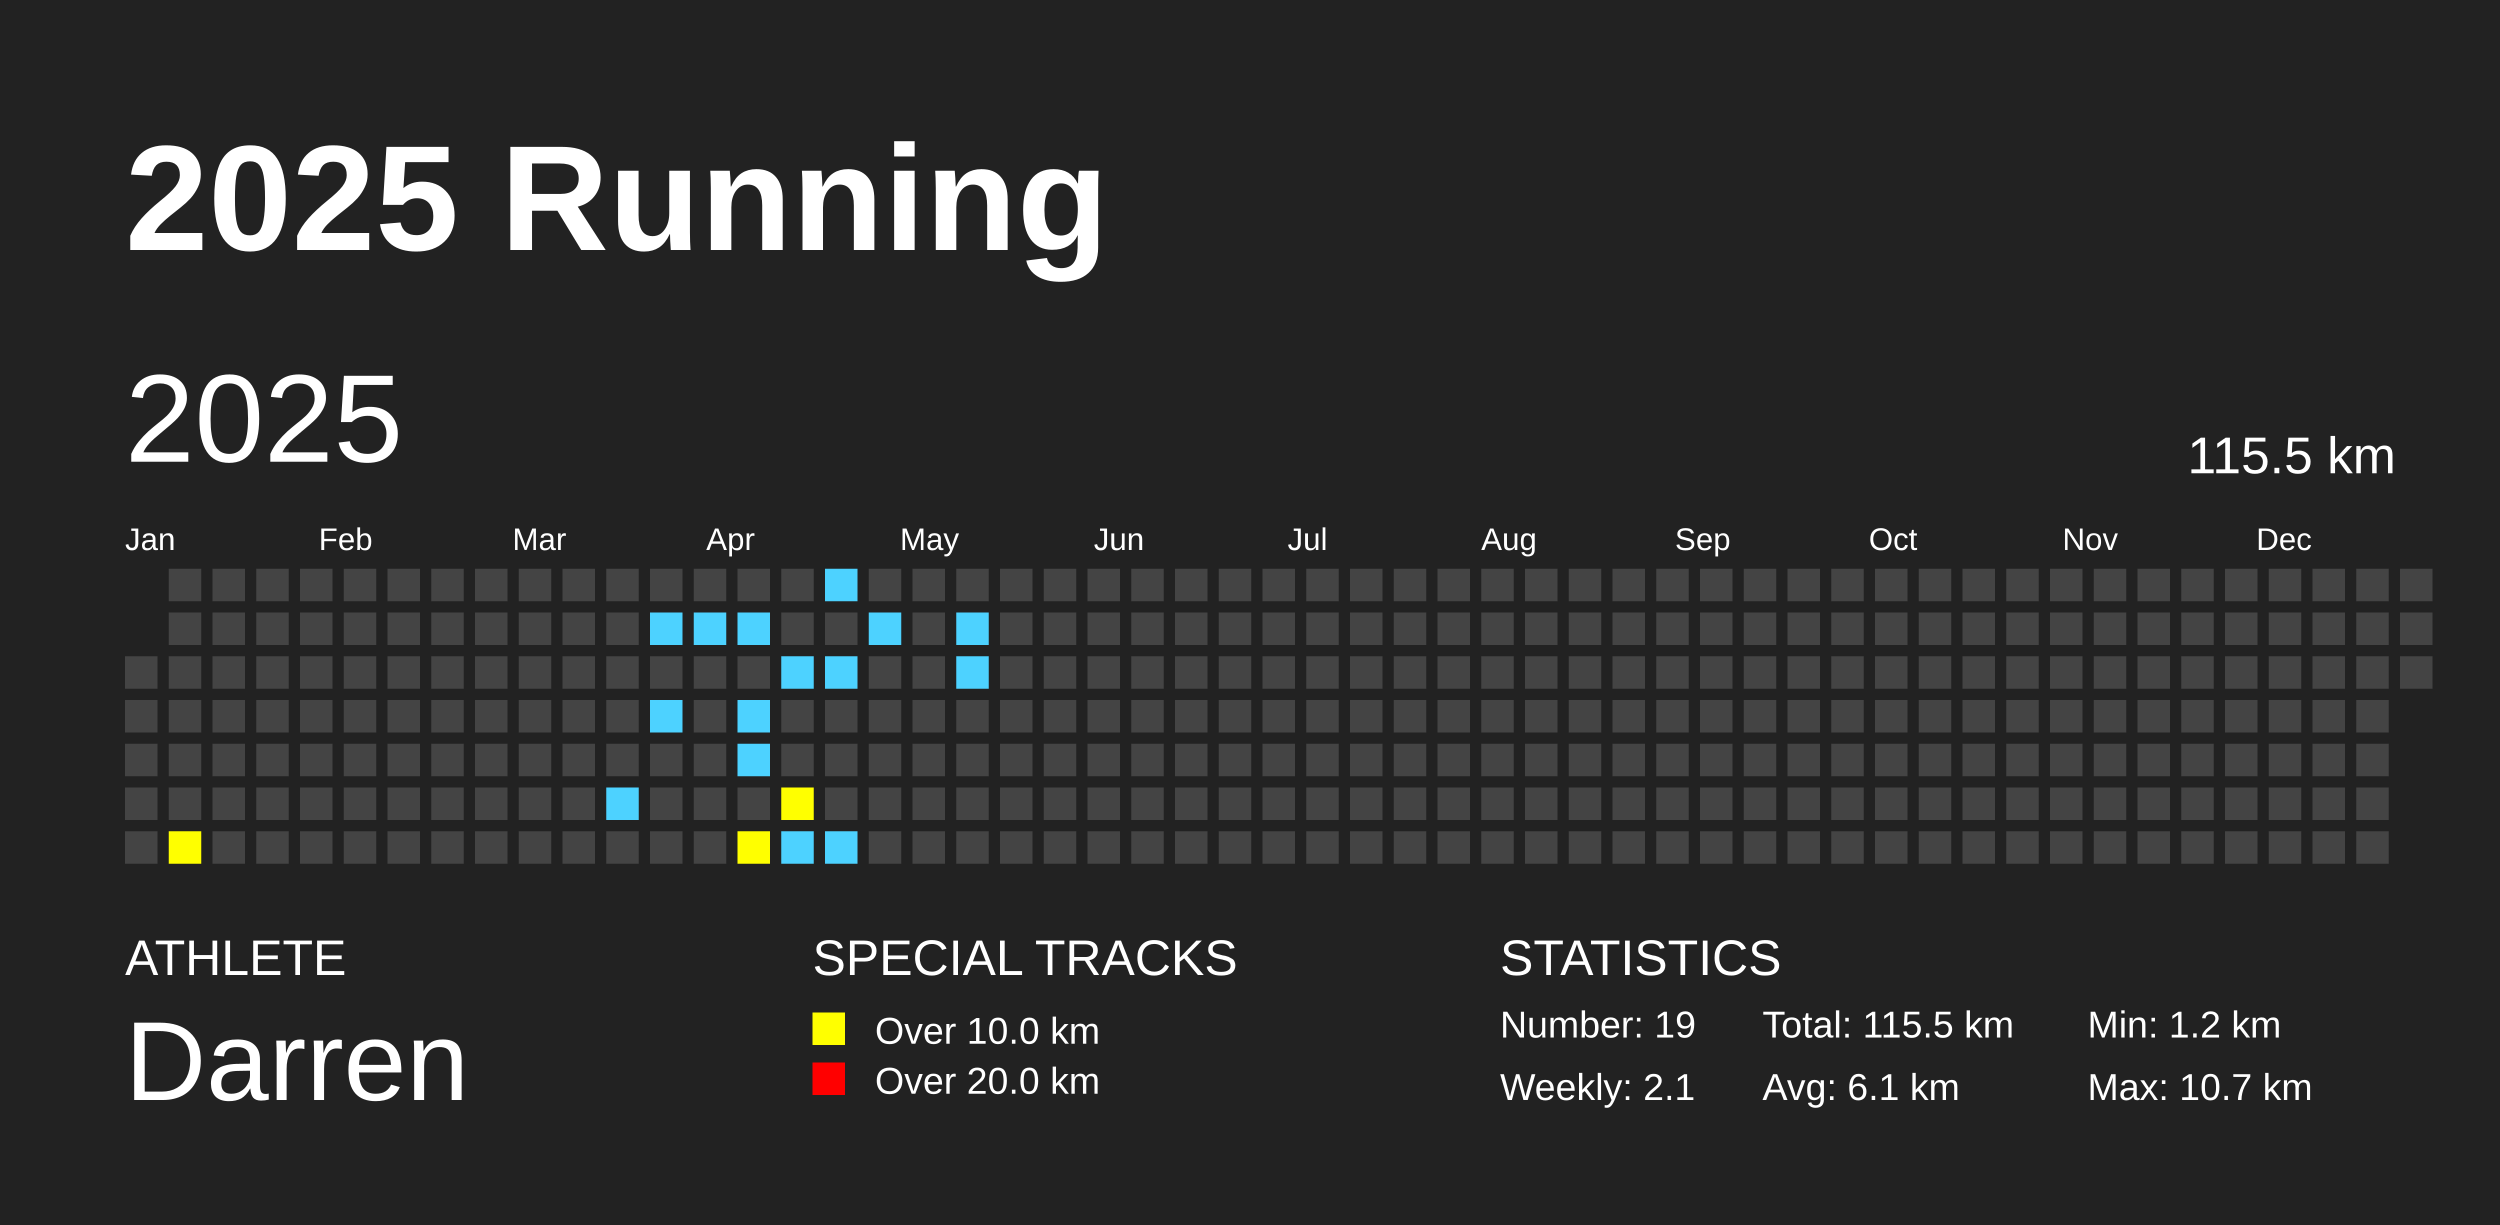
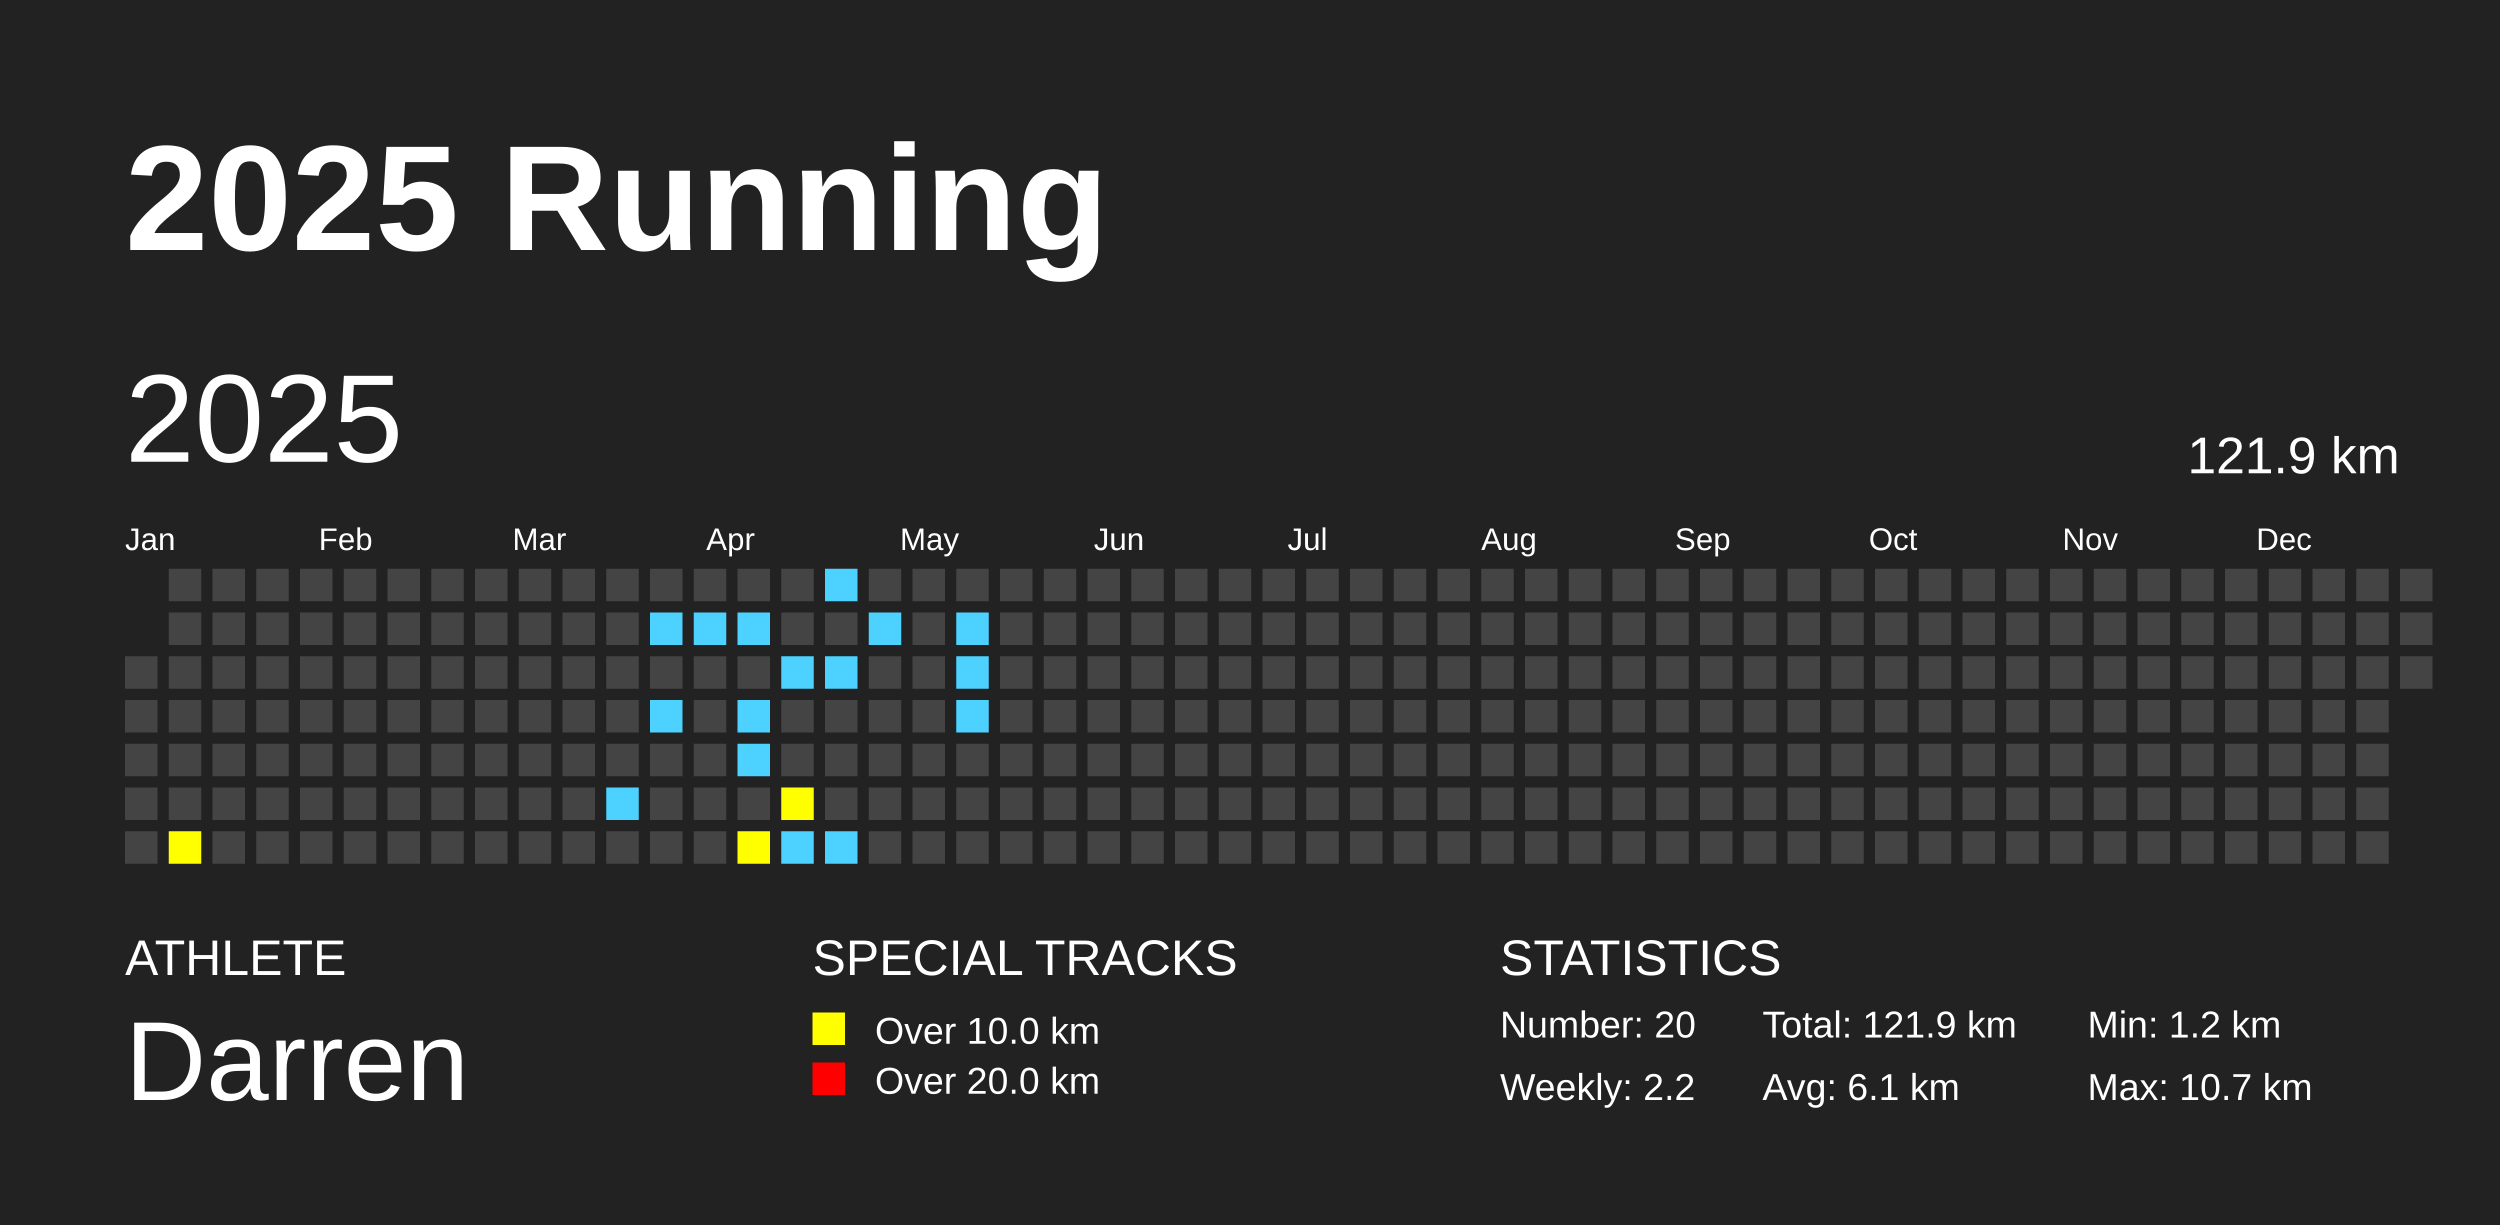
<svg xmlns="http://www.w3.org/2000/svg" baseProfile="full" height="98mm" version="1.1" viewBox="0,0,200,98" width="200mm">
  <defs />
  <rect fill="#222222" height="98" width="200" x="0" y="0" />
  <text fill="#FFFFFF" style="font-size:12px; font-family:Arial; font-weight:bold;" x="10" y="20">2025 Running</text>
  <text fill="#FFFFFF" style="font-size:4px; font-family:Arial" x="10" y="78">ATHLETE</text>
  <text fill="#FFFFFF" style="font-size:9px; font-family:Arial" x="10" y="88">Darren</text>
  <text fill="#FFFFFF" style="font-size:4px; font-family:Arial" x="65" y="78">SPECIAL TRACKS</text>
  <rect fill="yellow" height="2.6" width="2.6" x="65" y="81" />
  <text fill="#FFFFFF" style="font-size:3px; font-family:Arial" x="70" y="83.5">Over 10.0 km</text>
  <rect fill="red" height="2.6" width="2.6" x="65" y="85" />
  <text fill="#FFFFFF" style="font-size:3px; font-family:Arial" x="70" y="87.5">Over 20.0 km</text>
  <text fill="#FFFFFF" style="font-size:4px; font-family:Arial" x="120" y="78">STATISTICS</text>
-   <text fill="#FFFFFF" style="font-size:3px; font-family:Arial" x="120" y="83">Number: 19</text>
-   <text fill="#FFFFFF" style="font-size:3px; font-family:Arial" x="120" y="88">Weekly: 2.1</text>
-   <text fill="#FFFFFF" style="font-size:3px; font-family:Arial" x="141" y="83">Total: 115.5 km</text>
+   <text fill="#FFFFFF" style="font-size:3px; font-family:Arial" x="120" y="83">Number: 20</text>
+   <text fill="#FFFFFF" style="font-size:3px; font-family:Arial" x="120" y="88">Weekly: 2.2</text>
+   <text fill="#FFFFFF" style="font-size:3px; font-family:Arial" x="141" y="83">Total: 121.9 km</text>
  <text fill="#FFFFFF" style="font-size:3px; font-family:Arial" x="141" y="88">Avg: 6.1 km</text>
  <text fill="#FFFFFF" style="font-size:3px; font-family:Arial" x="167" y="83">Min: 1.2 km</text>
  <text fill="#FFFFFF" style="font-size:3px; font-family:Arial" x="167" y="88">Max: 10.7 km</text>
  <text dominant-baseline="hanging" fill="#FFFFFF" style="font-size:10.0px; font-family:Arial;" x="10" y="30">2025</text>
-   <text dominant-baseline="hanging" fill="#FFFFFF" style="font-size:4.125px; font-family:Arial;" x="175" y="35">115.5 km</text>
+   <text dominant-baseline="hanging" fill="#FFFFFF" style="font-size:4.125px; font-family:Arial;" x="175" y="35">121.9 km</text>
  <text fill="#FFFFFF" style="font-size:2.5px; font-family:Arial" x="10.0" y="44">Jan</text>
  <text fill="#FFFFFF" style="font-size:2.5px; font-family:Arial" x="25.5" y="44">Feb</text>
  <text fill="#FFFFFF" style="font-size:2.5px; font-family:Arial" x="41.0" y="44">Mar</text>
  <text fill="#FFFFFF" style="font-size:2.5px; font-family:Arial" x="56.5" y="44">Apr</text>
  <text fill="#FFFFFF" style="font-size:2.5px; font-family:Arial" x="72.0" y="44">May</text>
  <text fill="#FFFFFF" style="font-size:2.5px; font-family:Arial" x="87.5" y="44">Jun</text>
  <text fill="#FFFFFF" style="font-size:2.5px; font-family:Arial" x="103.0" y="44">Jul</text>
  <text fill="#FFFFFF" style="font-size:2.5px; font-family:Arial" x="118.5" y="44">Aug</text>
  <text fill="#FFFFFF" style="font-size:2.5px; font-family:Arial" x="134.0" y="44">Sep</text>
  <text fill="#FFFFFF" style="font-size:2.5px; font-family:Arial" x="149.5" y="44">Oct</text>
  <text fill="#FFFFFF" style="font-size:2.5px; font-family:Arial" x="165.0" y="44">Nov</text>
  <text fill="#FFFFFF" style="font-size:2.5px; font-family:Arial" x="180.5" y="44">Dec</text>
  <rect fill="#444444" height="2.6" width="2.6" x="10.0" y="52.5" />
  <rect fill="#444444" height="2.6" width="2.6" x="10.0" y="56.0" />
  <rect fill="#444444" height="2.6" width="2.6" x="10.0" y="59.5" />
  <rect fill="#444444" height="2.6" width="2.6" x="10.0" y="63.0" />
  <rect fill="#444444" height="2.6" width="2.6" x="10.0" y="66.5" />
  <rect fill="#444444" height="2.6" width="2.6" x="13.5" y="45.5" />
  <rect fill="#444444" height="2.6" width="2.6" x="13.5" y="49.0" />
  <rect fill="#444444" height="2.6" width="2.6" x="13.5" y="52.5" />
  <rect fill="#444444" height="2.6" width="2.6" x="13.5" y="56.0" />
  <rect fill="#444444" height="2.6" width="2.6" x="13.5" y="59.5" />
  <rect fill="#444444" height="2.6" width="2.6" x="13.5" y="63.0" />
  <rect fill="yellow" height="2.6" width="2.6" x="13.5" y="66.5" />
  <rect fill="#444444" height="2.6" width="2.6" x="17.0" y="45.5" />
  <rect fill="#444444" height="2.6" width="2.6" x="17.0" y="49.0" />
  <rect fill="#444444" height="2.6" width="2.6" x="17.0" y="52.5" />
  <rect fill="#444444" height="2.6" width="2.6" x="17.0" y="56.0" />
  <rect fill="#444444" height="2.6" width="2.6" x="17.0" y="59.5" />
  <rect fill="#444444" height="2.6" width="2.6" x="17.0" y="63.0" />
  <rect fill="#444444" height="2.6" width="2.6" x="17.0" y="66.5" />
  <rect fill="#444444" height="2.6" width="2.6" x="20.5" y="45.5" />
  <rect fill="#444444" height="2.6" width="2.6" x="20.5" y="49.0" />
  <rect fill="#444444" height="2.6" width="2.6" x="20.5" y="52.5" />
  <rect fill="#444444" height="2.6" width="2.6" x="20.5" y="56.0" />
  <rect fill="#444444" height="2.6" width="2.6" x="20.5" y="59.5" />
  <rect fill="#444444" height="2.6" width="2.6" x="20.5" y="63.0" />
  <rect fill="#444444" height="2.6" width="2.6" x="20.5" y="66.5" />
  <rect fill="#444444" height="2.6" width="2.6" x="24.0" y="45.5" />
  <rect fill="#444444" height="2.6" width="2.6" x="24.0" y="49.0" />
  <rect fill="#444444" height="2.6" width="2.6" x="24.0" y="52.5" />
  <rect fill="#444444" height="2.6" width="2.6" x="24.0" y="56.0" />
  <rect fill="#444444" height="2.6" width="2.6" x="24.0" y="59.5" />
  <rect fill="#444444" height="2.6" width="2.6" x="24.0" y="63.0" />
  <rect fill="#444444" height="2.6" width="2.6" x="24.0" y="66.5" />
  <rect fill="#444444" height="2.6" width="2.6" x="27.5" y="45.5" />
  <rect fill="#444444" height="2.6" width="2.6" x="27.5" y="49.0" />
  <rect fill="#444444" height="2.6" width="2.6" x="27.5" y="52.5" />
  <rect fill="#444444" height="2.6" width="2.6" x="27.5" y="56.0" />
  <rect fill="#444444" height="2.6" width="2.6" x="27.5" y="59.5" />
  <rect fill="#444444" height="2.6" width="2.6" x="27.5" y="63.0" />
  <rect fill="#444444" height="2.6" width="2.6" x="27.5" y="66.5" />
  <rect fill="#444444" height="2.6" width="2.6" x="31.0" y="45.5" />
  <rect fill="#444444" height="2.6" width="2.6" x="31.0" y="49.0" />
  <rect fill="#444444" height="2.6" width="2.6" x="31.0" y="52.5" />
  <rect fill="#444444" height="2.6" width="2.6" x="31.0" y="56.0" />
  <rect fill="#444444" height="2.6" width="2.6" x="31.0" y="59.5" />
  <rect fill="#444444" height="2.6" width="2.6" x="31.0" y="63.0" />
  <rect fill="#444444" height="2.6" width="2.6" x="31.0" y="66.5" />
  <rect fill="#444444" height="2.6" width="2.6" x="34.5" y="45.5" />
  <rect fill="#444444" height="2.6" width="2.6" x="34.5" y="49.0" />
  <rect fill="#444444" height="2.6" width="2.6" x="34.5" y="52.5" />
  <rect fill="#444444" height="2.6" width="2.6" x="34.5" y="56.0" />
  <rect fill="#444444" height="2.6" width="2.6" x="34.5" y="59.5" />
  <rect fill="#444444" height="2.6" width="2.6" x="34.5" y="63.0" />
  <rect fill="#444444" height="2.6" width="2.6" x="34.5" y="66.5" />
  <rect fill="#444444" height="2.6" width="2.6" x="38.0" y="45.5" />
  <rect fill="#444444" height="2.6" width="2.6" x="38.0" y="49.0" />
  <rect fill="#444444" height="2.6" width="2.6" x="38.0" y="52.5" />
  <rect fill="#444444" height="2.6" width="2.6" x="38.0" y="56.0" />
  <rect fill="#444444" height="2.6" width="2.6" x="38.0" y="59.5" />
  <rect fill="#444444" height="2.6" width="2.6" x="38.0" y="63.0" />
  <rect fill="#444444" height="2.6" width="2.6" x="38.0" y="66.5" />
  <rect fill="#444444" height="2.6" width="2.6" x="41.5" y="45.5" />
  <rect fill="#444444" height="2.6" width="2.6" x="41.5" y="49.0" />
  <rect fill="#444444" height="2.6" width="2.6" x="41.5" y="52.5" />
  <rect fill="#444444" height="2.6" width="2.6" x="41.5" y="56.0" />
  <rect fill="#444444" height="2.6" width="2.6" x="41.5" y="59.5" />
  <rect fill="#444444" height="2.6" width="2.6" x="41.5" y="63.0" />
  <rect fill="#444444" height="2.6" width="2.6" x="41.5" y="66.5" />
  <rect fill="#444444" height="2.6" width="2.6" x="45.0" y="45.5" />
  <rect fill="#444444" height="2.6" width="2.6" x="45.0" y="49.0" />
  <rect fill="#444444" height="2.6" width="2.6" x="45.0" y="52.5" />
  <rect fill="#444444" height="2.6" width="2.6" x="45.0" y="56.0" />
  <rect fill="#444444" height="2.6" width="2.6" x="45.0" y="59.5" />
  <rect fill="#444444" height="2.6" width="2.6" x="45.0" y="63.0" />
  <rect fill="#444444" height="2.6" width="2.6" x="45.0" y="66.5" />
  <rect fill="#444444" height="2.6" width="2.6" x="48.5" y="45.5" />
  <rect fill="#444444" height="2.6" width="2.6" x="48.5" y="49.0" />
  <rect fill="#444444" height="2.6" width="2.6" x="48.5" y="52.5" />
  <rect fill="#444444" height="2.6" width="2.6" x="48.5" y="56.0" />
  <rect fill="#444444" height="2.6" width="2.6" x="48.5" y="59.5" />
  <rect fill="#4DD2FF" height="2.6" width="2.6" x="48.5" y="63.0" />
  <rect fill="#444444" height="2.6" width="2.6" x="48.5" y="66.5" />
  <rect fill="#444444" height="2.6" width="2.6" x="52.0" y="45.5" />
  <rect fill="#4DD2FF" height="2.6" width="2.6" x="52.0" y="49.0" />
  <rect fill="#444444" height="2.6" width="2.6" x="52.0" y="52.5" />
  <rect fill="#4DD2FF" height="2.6" width="2.6" x="52.0" y="56.0" />
  <rect fill="#444444" height="2.6" width="2.6" x="52.0" y="59.5" />
  <rect fill="#444444" height="2.6" width="2.6" x="52.0" y="63.0" />
  <rect fill="#444444" height="2.6" width="2.6" x="52.0" y="66.5" />
  <rect fill="#444444" height="2.6" width="2.6" x="55.5" y="45.5" />
  <rect fill="#4DD2FF" height="2.6" width="2.6" x="55.5" y="49.0" />
  <rect fill="#444444" height="2.6" width="2.6" x="55.5" y="52.5" />
  <rect fill="#444444" height="2.6" width="2.6" x="55.5" y="56.0" />
  <rect fill="#444444" height="2.6" width="2.6" x="55.5" y="59.5" />
  <rect fill="#444444" height="2.6" width="2.6" x="55.5" y="63.0" />
  <rect fill="#444444" height="2.6" width="2.6" x="55.5" y="66.5" />
  <rect fill="#444444" height="2.6" width="2.6" x="59.0" y="45.5" />
  <rect fill="#4DD2FF" height="2.6" width="2.6" x="59.0" y="49.0" />
  <rect fill="#444444" height="2.6" width="2.6" x="59.0" y="52.5" />
  <rect fill="#4DD2FF" height="2.6" width="2.6" x="59.0" y="56.0" />
  <rect fill="#4DD2FF" height="2.6" width="2.6" x="59.0" y="59.5" />
  <rect fill="#444444" height="2.6" width="2.6" x="59.0" y="63.0" />
  <rect fill="yellow" height="2.6" width="2.6" x="59.0" y="66.5" />
  <rect fill="#444444" height="2.6" width="2.6" x="62.5" y="45.5" />
  <rect fill="#444444" height="2.6" width="2.6" x="62.5" y="49.0" />
  <rect fill="#4DD2FF" height="2.6" width="2.6" x="62.5" y="52.5" />
  <rect fill="#444444" height="2.6" width="2.6" x="62.5" y="56.0" />
  <rect fill="#444444" height="2.6" width="2.6" x="62.5" y="59.5" />
  <rect fill="yellow" height="2.6" width="2.6" x="62.5" y="63.0" />
  <rect fill="#4DD2FF" height="2.6" width="2.6" x="62.5" y="66.5" />
  <rect fill="#4DD2FF" height="2.6" width="2.6" x="66.0" y="45.5" />
  <rect fill="#444444" height="2.6" width="2.6" x="66.0" y="49.0" />
  <rect fill="#4DD2FF" height="2.6" width="2.6" x="66.0" y="52.5" />
  <rect fill="#444444" height="2.6" width="2.6" x="66.0" y="56.0" />
  <rect fill="#444444" height="2.6" width="2.6" x="66.0" y="59.5" />
  <rect fill="#444444" height="2.6" width="2.6" x="66.0" y="63.0" />
  <rect fill="#4DD2FF" height="2.6" width="2.6" x="66.0" y="66.5" />
  <rect fill="#444444" height="2.6" width="2.6" x="69.5" y="45.5" />
  <rect fill="#4DD2FF" height="2.6" width="2.6" x="69.5" y="49.0" />
  <rect fill="#444444" height="2.6" width="2.6" x="69.5" y="52.5" />
  <rect fill="#444444" height="2.6" width="2.6" x="69.5" y="56.0" />
  <rect fill="#444444" height="2.6" width="2.6" x="69.5" y="59.5" />
  <rect fill="#444444" height="2.6" width="2.6" x="69.5" y="63.0" />
  <rect fill="#444444" height="2.6" width="2.6" x="69.5" y="66.5" />
  <rect fill="#444444" height="2.6" width="2.6" x="73.0" y="45.5" />
  <rect fill="#444444" height="2.6" width="2.6" x="73.0" y="49.0" />
  <rect fill="#444444" height="2.6" width="2.6" x="73.0" y="52.5" />
  <rect fill="#444444" height="2.6" width="2.6" x="73.0" y="56.0" />
  <rect fill="#444444" height="2.6" width="2.6" x="73.0" y="59.5" />
  <rect fill="#444444" height="2.6" width="2.6" x="73.0" y="63.0" />
  <rect fill="#444444" height="2.6" width="2.6" x="73.0" y="66.5" />
  <rect fill="#444444" height="2.6" width="2.6" x="76.5" y="45.5" />
  <rect fill="#4DD2FF" height="2.6" width="2.6" x="76.5" y="49.0" />
  <rect fill="#4DD2FF" height="2.6" width="2.6" x="76.5" y="52.5" />
-   <rect fill="#444444" height="2.6" width="2.6" x="76.5" y="56.0" />
+   <rect fill="#4DD2FF" height="2.6" width="2.6" x="76.5" y="56.0" />
  <rect fill="#444444" height="2.6" width="2.6" x="76.5" y="59.5" />
  <rect fill="#444444" height="2.6" width="2.6" x="76.5" y="63.0" />
  <rect fill="#444444" height="2.6" width="2.6" x="76.5" y="66.5" />
  <rect fill="#444444" height="2.6" width="2.6" x="80.0" y="45.5" />
  <rect fill="#444444" height="2.6" width="2.6" x="80.0" y="49.0" />
  <rect fill="#444444" height="2.6" width="2.6" x="80.0" y="52.5" />
  <rect fill="#444444" height="2.6" width="2.6" x="80.0" y="56.0" />
  <rect fill="#444444" height="2.6" width="2.6" x="80.0" y="59.5" />
  <rect fill="#444444" height="2.6" width="2.6" x="80.0" y="63.0" />
  <rect fill="#444444" height="2.6" width="2.6" x="80.0" y="66.5" />
  <rect fill="#444444" height="2.6" width="2.6" x="83.5" y="45.5" />
  <rect fill="#444444" height="2.6" width="2.6" x="83.5" y="49.0" />
  <rect fill="#444444" height="2.6" width="2.6" x="83.5" y="52.5" />
  <rect fill="#444444" height="2.6" width="2.6" x="83.5" y="56.0" />
  <rect fill="#444444" height="2.6" width="2.6" x="83.5" y="59.5" />
  <rect fill="#444444" height="2.6" width="2.6" x="83.5" y="63.0" />
  <rect fill="#444444" height="2.6" width="2.6" x="83.5" y="66.5" />
  <rect fill="#444444" height="2.6" width="2.6" x="87.0" y="45.5" />
  <rect fill="#444444" height="2.6" width="2.6" x="87.0" y="49.0" />
  <rect fill="#444444" height="2.6" width="2.6" x="87.0" y="52.5" />
  <rect fill="#444444" height="2.6" width="2.6" x="87.0" y="56.0" />
  <rect fill="#444444" height="2.6" width="2.6" x="87.0" y="59.5" />
  <rect fill="#444444" height="2.6" width="2.6" x="87.0" y="63.0" />
  <rect fill="#444444" height="2.6" width="2.6" x="87.0" y="66.5" />
  <rect fill="#444444" height="2.6" width="2.6" x="90.5" y="45.5" />
  <rect fill="#444444" height="2.6" width="2.6" x="90.5" y="49.0" />
  <rect fill="#444444" height="2.6" width="2.6" x="90.5" y="52.5" />
  <rect fill="#444444" height="2.6" width="2.6" x="90.5" y="56.0" />
  <rect fill="#444444" height="2.6" width="2.6" x="90.5" y="59.5" />
  <rect fill="#444444" height="2.6" width="2.6" x="90.5" y="63.0" />
  <rect fill="#444444" height="2.6" width="2.6" x="90.5" y="66.5" />
  <rect fill="#444444" height="2.6" width="2.6" x="94.0" y="45.5" />
  <rect fill="#444444" height="2.6" width="2.6" x="94.0" y="49.0" />
  <rect fill="#444444" height="2.6" width="2.6" x="94.0" y="52.5" />
  <rect fill="#444444" height="2.6" width="2.6" x="94.0" y="56.0" />
  <rect fill="#444444" height="2.6" width="2.6" x="94.0" y="59.5" />
  <rect fill="#444444" height="2.6" width="2.6" x="94.0" y="63.0" />
  <rect fill="#444444" height="2.6" width="2.6" x="94.0" y="66.5" />
  <rect fill="#444444" height="2.6" width="2.6" x="97.5" y="45.5" />
  <rect fill="#444444" height="2.6" width="2.6" x="97.5" y="49.0" />
  <rect fill="#444444" height="2.6" width="2.6" x="97.5" y="52.5" />
  <rect fill="#444444" height="2.6" width="2.6" x="97.5" y="56.0" />
  <rect fill="#444444" height="2.6" width="2.6" x="97.5" y="59.5" />
  <rect fill="#444444" height="2.6" width="2.6" x="97.5" y="63.0" />
  <rect fill="#444444" height="2.6" width="2.6" x="97.5" y="66.5" />
  <rect fill="#444444" height="2.6" width="2.6" x="101.0" y="45.5" />
  <rect fill="#444444" height="2.6" width="2.6" x="101.0" y="49.0" />
  <rect fill="#444444" height="2.6" width="2.6" x="101.0" y="52.5" />
  <rect fill="#444444" height="2.6" width="2.6" x="101.0" y="56.0" />
  <rect fill="#444444" height="2.6" width="2.6" x="101.0" y="59.5" />
  <rect fill="#444444" height="2.6" width="2.6" x="101.0" y="63.0" />
  <rect fill="#444444" height="2.6" width="2.6" x="101.0" y="66.5" />
  <rect fill="#444444" height="2.6" width="2.6" x="104.5" y="45.5" />
  <rect fill="#444444" height="2.6" width="2.6" x="104.5" y="49.0" />
  <rect fill="#444444" height="2.6" width="2.6" x="104.5" y="52.5" />
  <rect fill="#444444" height="2.6" width="2.6" x="104.5" y="56.0" />
  <rect fill="#444444" height="2.6" width="2.6" x="104.5" y="59.5" />
  <rect fill="#444444" height="2.6" width="2.6" x="104.5" y="63.0" />
  <rect fill="#444444" height="2.6" width="2.6" x="104.5" y="66.5" />
  <rect fill="#444444" height="2.6" width="2.6" x="108.0" y="45.5" />
  <rect fill="#444444" height="2.6" width="2.6" x="108.0" y="49.0" />
  <rect fill="#444444" height="2.6" width="2.6" x="108.0" y="52.5" />
  <rect fill="#444444" height="2.6" width="2.6" x="108.0" y="56.0" />
  <rect fill="#444444" height="2.6" width="2.6" x="108.0" y="59.5" />
  <rect fill="#444444" height="2.6" width="2.6" x="108.0" y="63.0" />
  <rect fill="#444444" height="2.6" width="2.6" x="108.0" y="66.5" />
  <rect fill="#444444" height="2.6" width="2.6" x="111.5" y="45.5" />
  <rect fill="#444444" height="2.6" width="2.6" x="111.5" y="49.0" />
  <rect fill="#444444" height="2.6" width="2.6" x="111.5" y="52.5" />
  <rect fill="#444444" height="2.6" width="2.6" x="111.5" y="56.0" />
  <rect fill="#444444" height="2.6" width="2.6" x="111.5" y="59.5" />
  <rect fill="#444444" height="2.6" width="2.6" x="111.5" y="63.0" />
  <rect fill="#444444" height="2.6" width="2.6" x="111.5" y="66.5" />
  <rect fill="#444444" height="2.6" width="2.6" x="115.0" y="45.5" />
  <rect fill="#444444" height="2.6" width="2.6" x="115.0" y="49.0" />
  <rect fill="#444444" height="2.6" width="2.6" x="115.0" y="52.5" />
  <rect fill="#444444" height="2.6" width="2.6" x="115.0" y="56.0" />
  <rect fill="#444444" height="2.6" width="2.6" x="115.0" y="59.5" />
  <rect fill="#444444" height="2.6" width="2.6" x="115.0" y="63.0" />
  <rect fill="#444444" height="2.6" width="2.6" x="115.0" y="66.5" />
  <rect fill="#444444" height="2.6" width="2.6" x="118.5" y="45.5" />
  <rect fill="#444444" height="2.6" width="2.6" x="118.5" y="49.0" />
  <rect fill="#444444" height="2.6" width="2.6" x="118.5" y="52.5" />
  <rect fill="#444444" height="2.6" width="2.6" x="118.5" y="56.0" />
  <rect fill="#444444" height="2.6" width="2.6" x="118.5" y="59.5" />
  <rect fill="#444444" height="2.6" width="2.6" x="118.5" y="63.0" />
  <rect fill="#444444" height="2.6" width="2.6" x="118.5" y="66.5" />
  <rect fill="#444444" height="2.6" width="2.6" x="122.0" y="45.5" />
  <rect fill="#444444" height="2.6" width="2.6" x="122.0" y="49.0" />
  <rect fill="#444444" height="2.6" width="2.6" x="122.0" y="52.5" />
  <rect fill="#444444" height="2.6" width="2.6" x="122.0" y="56.0" />
  <rect fill="#444444" height="2.6" width="2.6" x="122.0" y="59.5" />
  <rect fill="#444444" height="2.6" width="2.6" x="122.0" y="63.0" />
  <rect fill="#444444" height="2.6" width="2.6" x="122.0" y="66.5" />
  <rect fill="#444444" height="2.6" width="2.6" x="125.5" y="45.5" />
  <rect fill="#444444" height="2.6" width="2.6" x="125.5" y="49.0" />
  <rect fill="#444444" height="2.6" width="2.6" x="125.5" y="52.5" />
  <rect fill="#444444" height="2.6" width="2.6" x="125.5" y="56.0" />
  <rect fill="#444444" height="2.6" width="2.6" x="125.5" y="59.5" />
  <rect fill="#444444" height="2.6" width="2.6" x="125.5" y="63.0" />
  <rect fill="#444444" height="2.6" width="2.6" x="125.5" y="66.5" />
  <rect fill="#444444" height="2.6" width="2.6" x="129.0" y="45.5" />
  <rect fill="#444444" height="2.6" width="2.6" x="129.0" y="49.0" />
  <rect fill="#444444" height="2.6" width="2.6" x="129.0" y="52.5" />
  <rect fill="#444444" height="2.6" width="2.6" x="129.0" y="56.0" />
  <rect fill="#444444" height="2.6" width="2.6" x="129.0" y="59.5" />
  <rect fill="#444444" height="2.6" width="2.6" x="129.0" y="63.0" />
  <rect fill="#444444" height="2.6" width="2.6" x="129.0" y="66.5" />
  <rect fill="#444444" height="2.6" width="2.6" x="132.5" y="45.5" />
  <rect fill="#444444" height="2.6" width="2.6" x="132.5" y="49.0" />
  <rect fill="#444444" height="2.6" width="2.6" x="132.5" y="52.5" />
  <rect fill="#444444" height="2.6" width="2.6" x="132.5" y="56.0" />
  <rect fill="#444444" height="2.6" width="2.6" x="132.5" y="59.5" />
  <rect fill="#444444" height="2.6" width="2.6" x="132.5" y="63.0" />
  <rect fill="#444444" height="2.6" width="2.6" x="132.5" y="66.5" />
  <rect fill="#444444" height="2.6" width="2.6" x="136.0" y="45.5" />
  <rect fill="#444444" height="2.6" width="2.6" x="136.0" y="49.0" />
  <rect fill="#444444" height="2.6" width="2.6" x="136.0" y="52.5" />
  <rect fill="#444444" height="2.6" width="2.6" x="136.0" y="56.0" />
  <rect fill="#444444" height="2.6" width="2.6" x="136.0" y="59.5" />
  <rect fill="#444444" height="2.6" width="2.6" x="136.0" y="63.0" />
  <rect fill="#444444" height="2.6" width="2.6" x="136.0" y="66.5" />
  <rect fill="#444444" height="2.6" width="2.6" x="139.5" y="45.5" />
  <rect fill="#444444" height="2.6" width="2.6" x="139.5" y="49.0" />
  <rect fill="#444444" height="2.6" width="2.6" x="139.5" y="52.5" />
  <rect fill="#444444" height="2.6" width="2.6" x="139.5" y="56.0" />
  <rect fill="#444444" height="2.6" width="2.6" x="139.5" y="59.5" />
  <rect fill="#444444" height="2.6" width="2.6" x="139.5" y="63.0" />
  <rect fill="#444444" height="2.6" width="2.6" x="139.5" y="66.5" />
  <rect fill="#444444" height="2.6" width="2.6" x="143.0" y="45.5" />
  <rect fill="#444444" height="2.6" width="2.6" x="143.0" y="49.0" />
  <rect fill="#444444" height="2.6" width="2.6" x="143.0" y="52.5" />
  <rect fill="#444444" height="2.6" width="2.6" x="143.0" y="56.0" />
  <rect fill="#444444" height="2.6" width="2.6" x="143.0" y="59.5" />
  <rect fill="#444444" height="2.6" width="2.6" x="143.0" y="63.0" />
  <rect fill="#444444" height="2.6" width="2.6" x="143.0" y="66.5" />
  <rect fill="#444444" height="2.6" width="2.6" x="146.5" y="45.5" />
  <rect fill="#444444" height="2.6" width="2.6" x="146.5" y="49.0" />
  <rect fill="#444444" height="2.6" width="2.6" x="146.5" y="52.5" />
  <rect fill="#444444" height="2.6" width="2.6" x="146.5" y="56.0" />
  <rect fill="#444444" height="2.6" width="2.6" x="146.5" y="59.5" />
  <rect fill="#444444" height="2.6" width="2.6" x="146.5" y="63.0" />
  <rect fill="#444444" height="2.6" width="2.6" x="146.5" y="66.5" />
  <rect fill="#444444" height="2.6" width="2.6" x="150.0" y="45.5" />
  <rect fill="#444444" height="2.6" width="2.6" x="150.0" y="49.0" />
  <rect fill="#444444" height="2.6" width="2.6" x="150.0" y="52.5" />
  <rect fill="#444444" height="2.6" width="2.6" x="150.0" y="56.0" />
  <rect fill="#444444" height="2.6" width="2.6" x="150.0" y="59.5" />
  <rect fill="#444444" height="2.6" width="2.6" x="150.0" y="63.0" />
  <rect fill="#444444" height="2.6" width="2.6" x="150.0" y="66.5" />
  <rect fill="#444444" height="2.6" width="2.6" x="153.5" y="45.5" />
  <rect fill="#444444" height="2.6" width="2.6" x="153.5" y="49.0" />
  <rect fill="#444444" height="2.6" width="2.6" x="153.5" y="52.5" />
  <rect fill="#444444" height="2.6" width="2.6" x="153.5" y="56.0" />
  <rect fill="#444444" height="2.6" width="2.6" x="153.5" y="59.5" />
  <rect fill="#444444" height="2.6" width="2.6" x="153.5" y="63.0" />
  <rect fill="#444444" height="2.6" width="2.6" x="153.5" y="66.5" />
  <rect fill="#444444" height="2.6" width="2.6" x="157.0" y="45.5" />
  <rect fill="#444444" height="2.6" width="2.6" x="157.0" y="49.0" />
  <rect fill="#444444" height="2.6" width="2.6" x="157.0" y="52.5" />
  <rect fill="#444444" height="2.6" width="2.6" x="157.0" y="56.0" />
  <rect fill="#444444" height="2.6" width="2.6" x="157.0" y="59.5" />
  <rect fill="#444444" height="2.6" width="2.6" x="157.0" y="63.0" />
  <rect fill="#444444" height="2.6" width="2.6" x="157.0" y="66.5" />
  <rect fill="#444444" height="2.6" width="2.6" x="160.5" y="45.5" />
  <rect fill="#444444" height="2.6" width="2.6" x="160.5" y="49.0" />
  <rect fill="#444444" height="2.6" width="2.6" x="160.5" y="52.5" />
  <rect fill="#444444" height="2.6" width="2.6" x="160.5" y="56.0" />
  <rect fill="#444444" height="2.6" width="2.6" x="160.5" y="59.5" />
  <rect fill="#444444" height="2.6" width="2.6" x="160.5" y="63.0" />
  <rect fill="#444444" height="2.6" width="2.6" x="160.5" y="66.5" />
  <rect fill="#444444" height="2.6" width="2.6" x="164.0" y="45.5" />
  <rect fill="#444444" height="2.6" width="2.6" x="164.0" y="49.0" />
  <rect fill="#444444" height="2.6" width="2.6" x="164.0" y="52.5" />
  <rect fill="#444444" height="2.6" width="2.6" x="164.0" y="56.0" />
  <rect fill="#444444" height="2.6" width="2.6" x="164.0" y="59.5" />
  <rect fill="#444444" height="2.6" width="2.6" x="164.0" y="63.0" />
  <rect fill="#444444" height="2.6" width="2.6" x="164.0" y="66.5" />
  <rect fill="#444444" height="2.6" width="2.6" x="167.5" y="45.5" />
  <rect fill="#444444" height="2.6" width="2.6" x="167.5" y="49.0" />
  <rect fill="#444444" height="2.6" width="2.6" x="167.5" y="52.5" />
  <rect fill="#444444" height="2.6" width="2.6" x="167.5" y="56.0" />
  <rect fill="#444444" height="2.6" width="2.6" x="167.5" y="59.5" />
  <rect fill="#444444" height="2.6" width="2.6" x="167.5" y="63.0" />
  <rect fill="#444444" height="2.6" width="2.6" x="167.5" y="66.5" />
  <rect fill="#444444" height="2.6" width="2.6" x="171.0" y="45.5" />
  <rect fill="#444444" height="2.6" width="2.6" x="171.0" y="49.0" />
  <rect fill="#444444" height="2.6" width="2.6" x="171.0" y="52.5" />
  <rect fill="#444444" height="2.6" width="2.6" x="171.0" y="56.0" />
  <rect fill="#444444" height="2.6" width="2.6" x="171.0" y="59.5" />
  <rect fill="#444444" height="2.6" width="2.6" x="171.0" y="63.0" />
  <rect fill="#444444" height="2.6" width="2.6" x="171.0" y="66.5" />
  <rect fill="#444444" height="2.6" width="2.6" x="174.5" y="45.5" />
  <rect fill="#444444" height="2.6" width="2.6" x="174.5" y="49.0" />
  <rect fill="#444444" height="2.6" width="2.6" x="174.5" y="52.5" />
  <rect fill="#444444" height="2.6" width="2.6" x="174.5" y="56.0" />
  <rect fill="#444444" height="2.6" width="2.6" x="174.5" y="59.5" />
  <rect fill="#444444" height="2.6" width="2.6" x="174.5" y="63.0" />
  <rect fill="#444444" height="2.6" width="2.6" x="174.5" y="66.5" />
  <rect fill="#444444" height="2.6" width="2.6" x="178.0" y="45.5" />
  <rect fill="#444444" height="2.6" width="2.6" x="178.0" y="49.0" />
  <rect fill="#444444" height="2.6" width="2.6" x="178.0" y="52.5" />
  <rect fill="#444444" height="2.6" width="2.6" x="178.0" y="56.0" />
  <rect fill="#444444" height="2.6" width="2.6" x="178.0" y="59.5" />
  <rect fill="#444444" height="2.6" width="2.6" x="178.0" y="63.0" />
  <rect fill="#444444" height="2.6" width="2.6" x="178.0" y="66.5" />
  <rect fill="#444444" height="2.6" width="2.6" x="181.5" y="45.5" />
  <rect fill="#444444" height="2.6" width="2.6" x="181.5" y="49.0" />
  <rect fill="#444444" height="2.6" width="2.6" x="181.5" y="52.5" />
  <rect fill="#444444" height="2.6" width="2.6" x="181.5" y="56.0" />
  <rect fill="#444444" height="2.6" width="2.6" x="181.5" y="59.5" />
  <rect fill="#444444" height="2.6" width="2.6" x="181.5" y="63.0" />
  <rect fill="#444444" height="2.6" width="2.6" x="181.5" y="66.5" />
  <rect fill="#444444" height="2.6" width="2.6" x="185.0" y="45.5" />
  <rect fill="#444444" height="2.6" width="2.6" x="185.0" y="49.0" />
  <rect fill="#444444" height="2.6" width="2.6" x="185.0" y="52.5" />
  <rect fill="#444444" height="2.6" width="2.6" x="185.0" y="56.0" />
  <rect fill="#444444" height="2.6" width="2.6" x="185.0" y="59.5" />
  <rect fill="#444444" height="2.6" width="2.6" x="185.0" y="63.0" />
  <rect fill="#444444" height="2.6" width="2.6" x="185.0" y="66.5" />
  <rect fill="#444444" height="2.6" width="2.6" x="188.5" y="45.5" />
  <rect fill="#444444" height="2.6" width="2.6" x="188.5" y="49.0" />
  <rect fill="#444444" height="2.6" width="2.6" x="188.5" y="52.5" />
  <rect fill="#444444" height="2.6" width="2.6" x="188.5" y="56.0" />
  <rect fill="#444444" height="2.6" width="2.6" x="188.5" y="59.5" />
  <rect fill="#444444" height="2.6" width="2.6" x="188.5" y="63.0" />
  <rect fill="#444444" height="2.6" width="2.6" x="188.5" y="66.5" />
  <rect fill="#444444" height="2.6" width="2.6" x="192.0" y="45.5" />
  <rect fill="#444444" height="2.6" width="2.6" x="192.0" y="49.0" />
  <rect fill="#444444" height="2.6" width="2.6" x="192.0" y="52.5" />
</svg>
